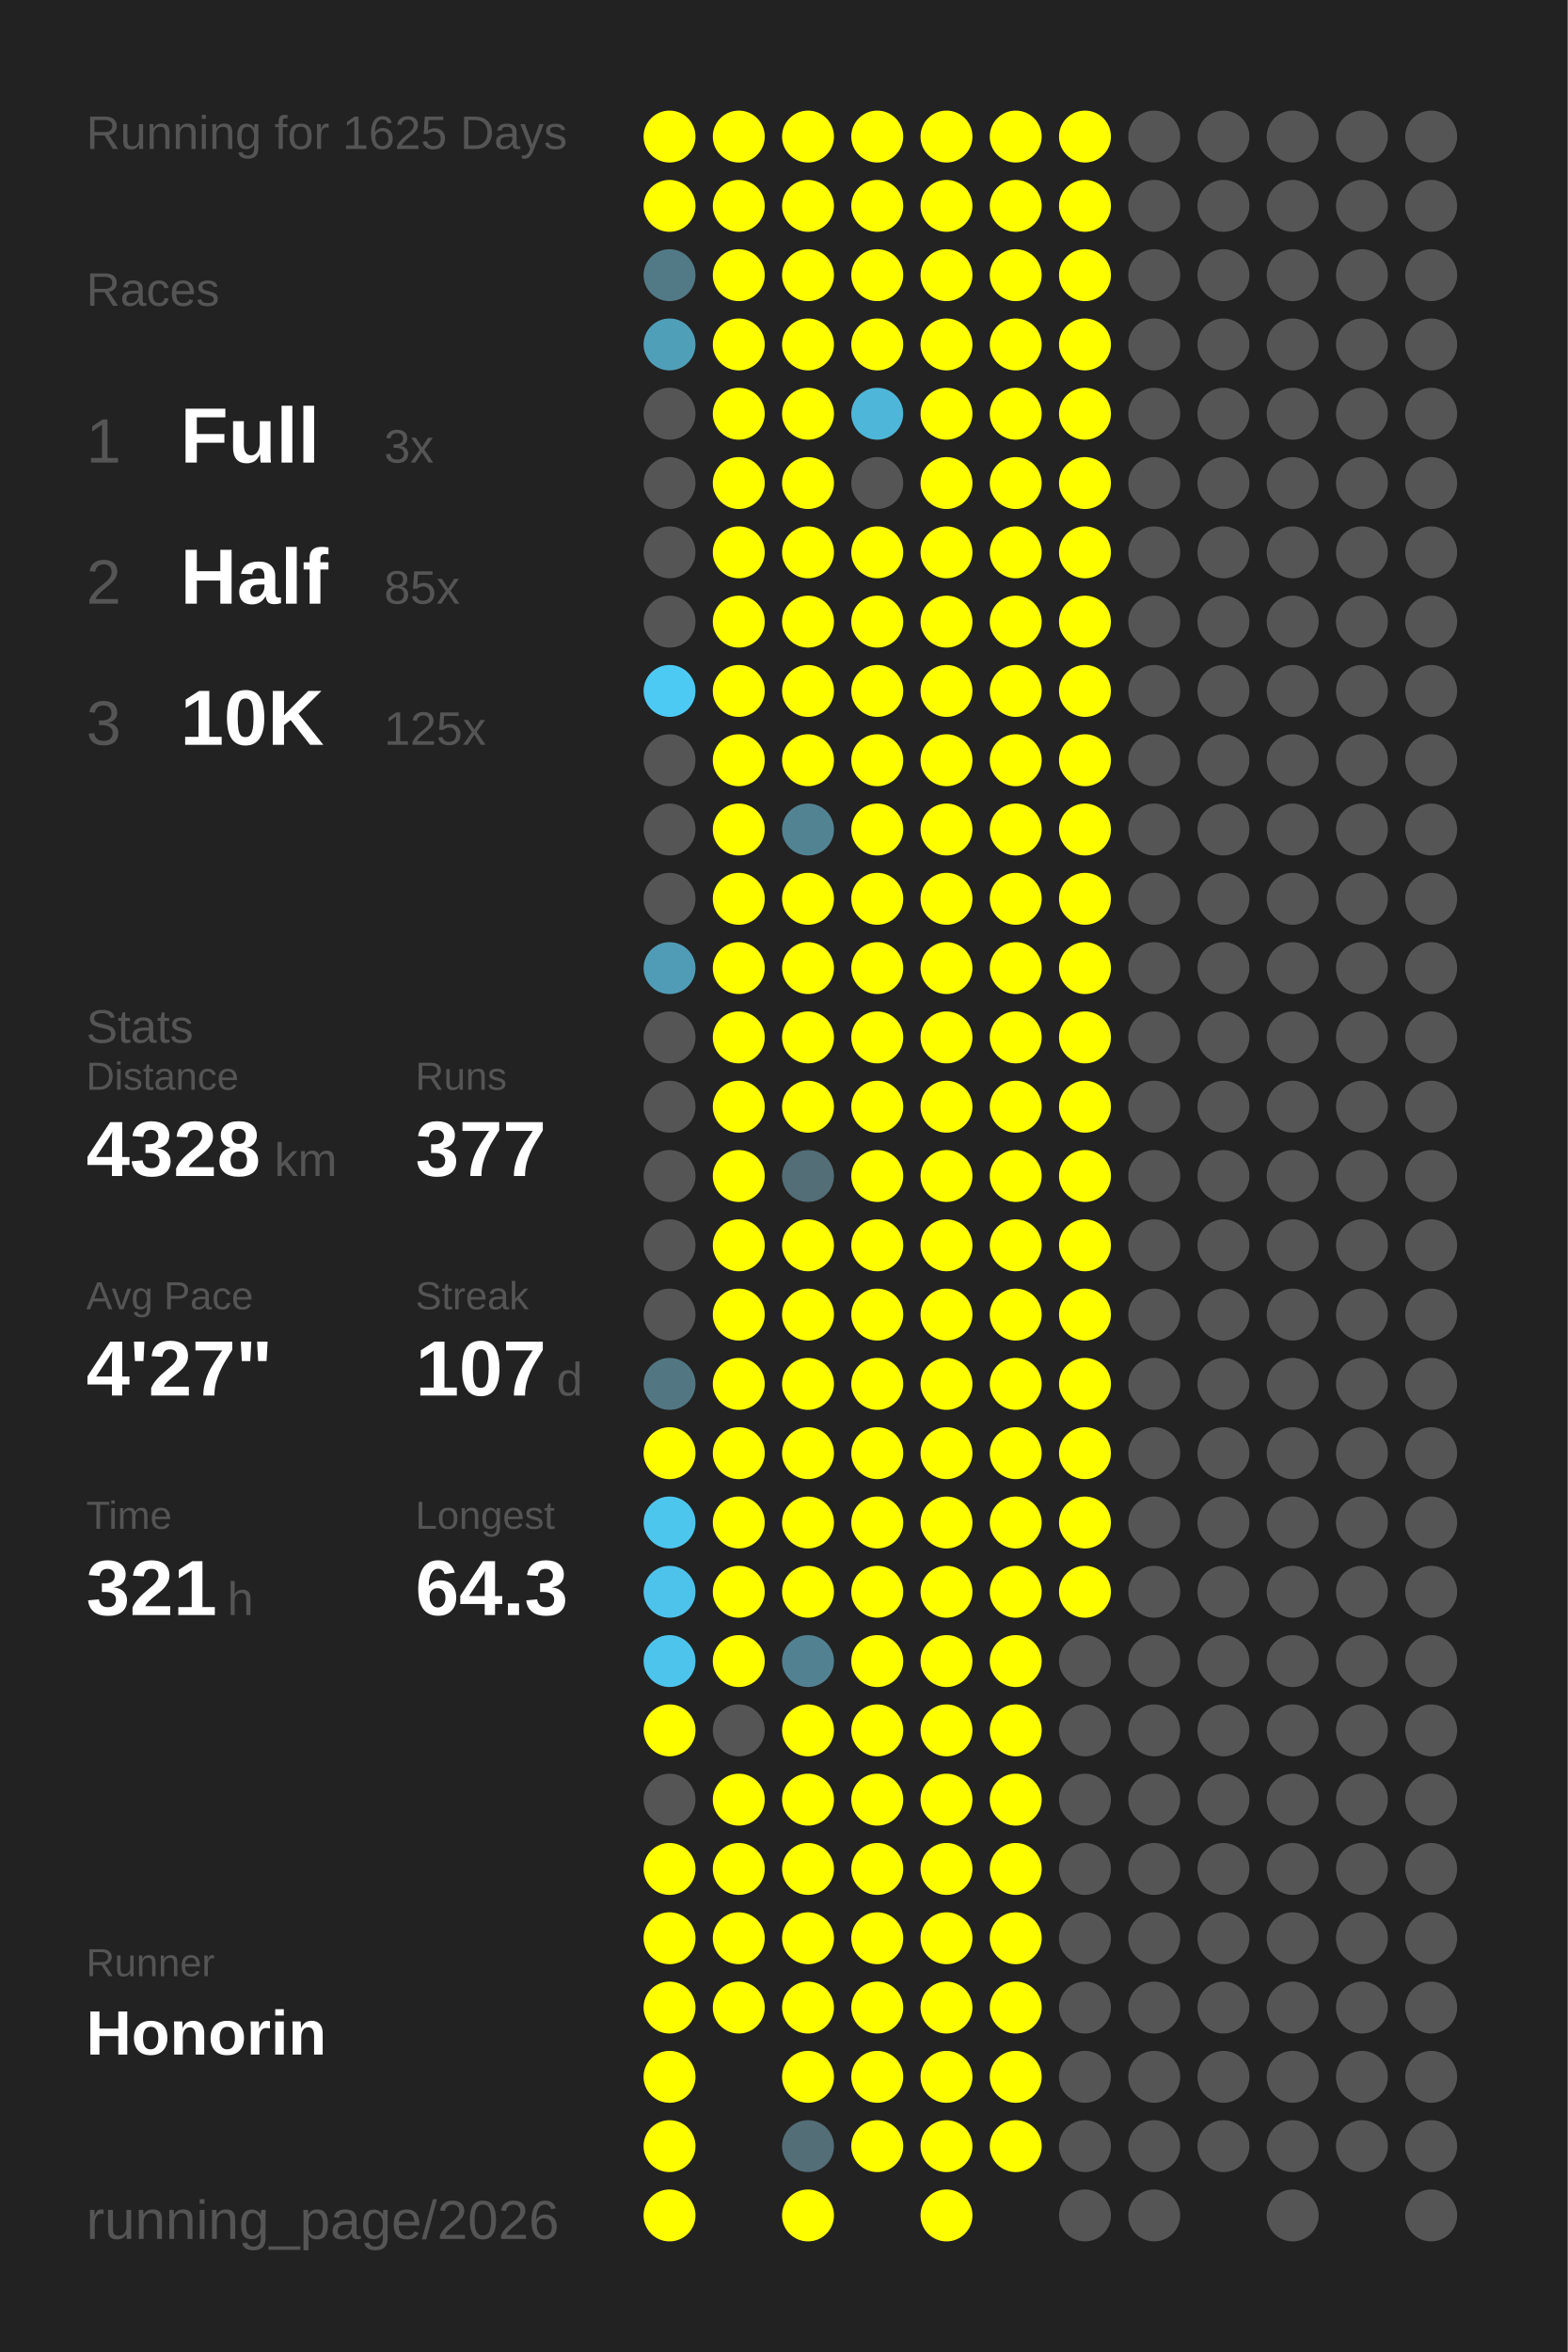
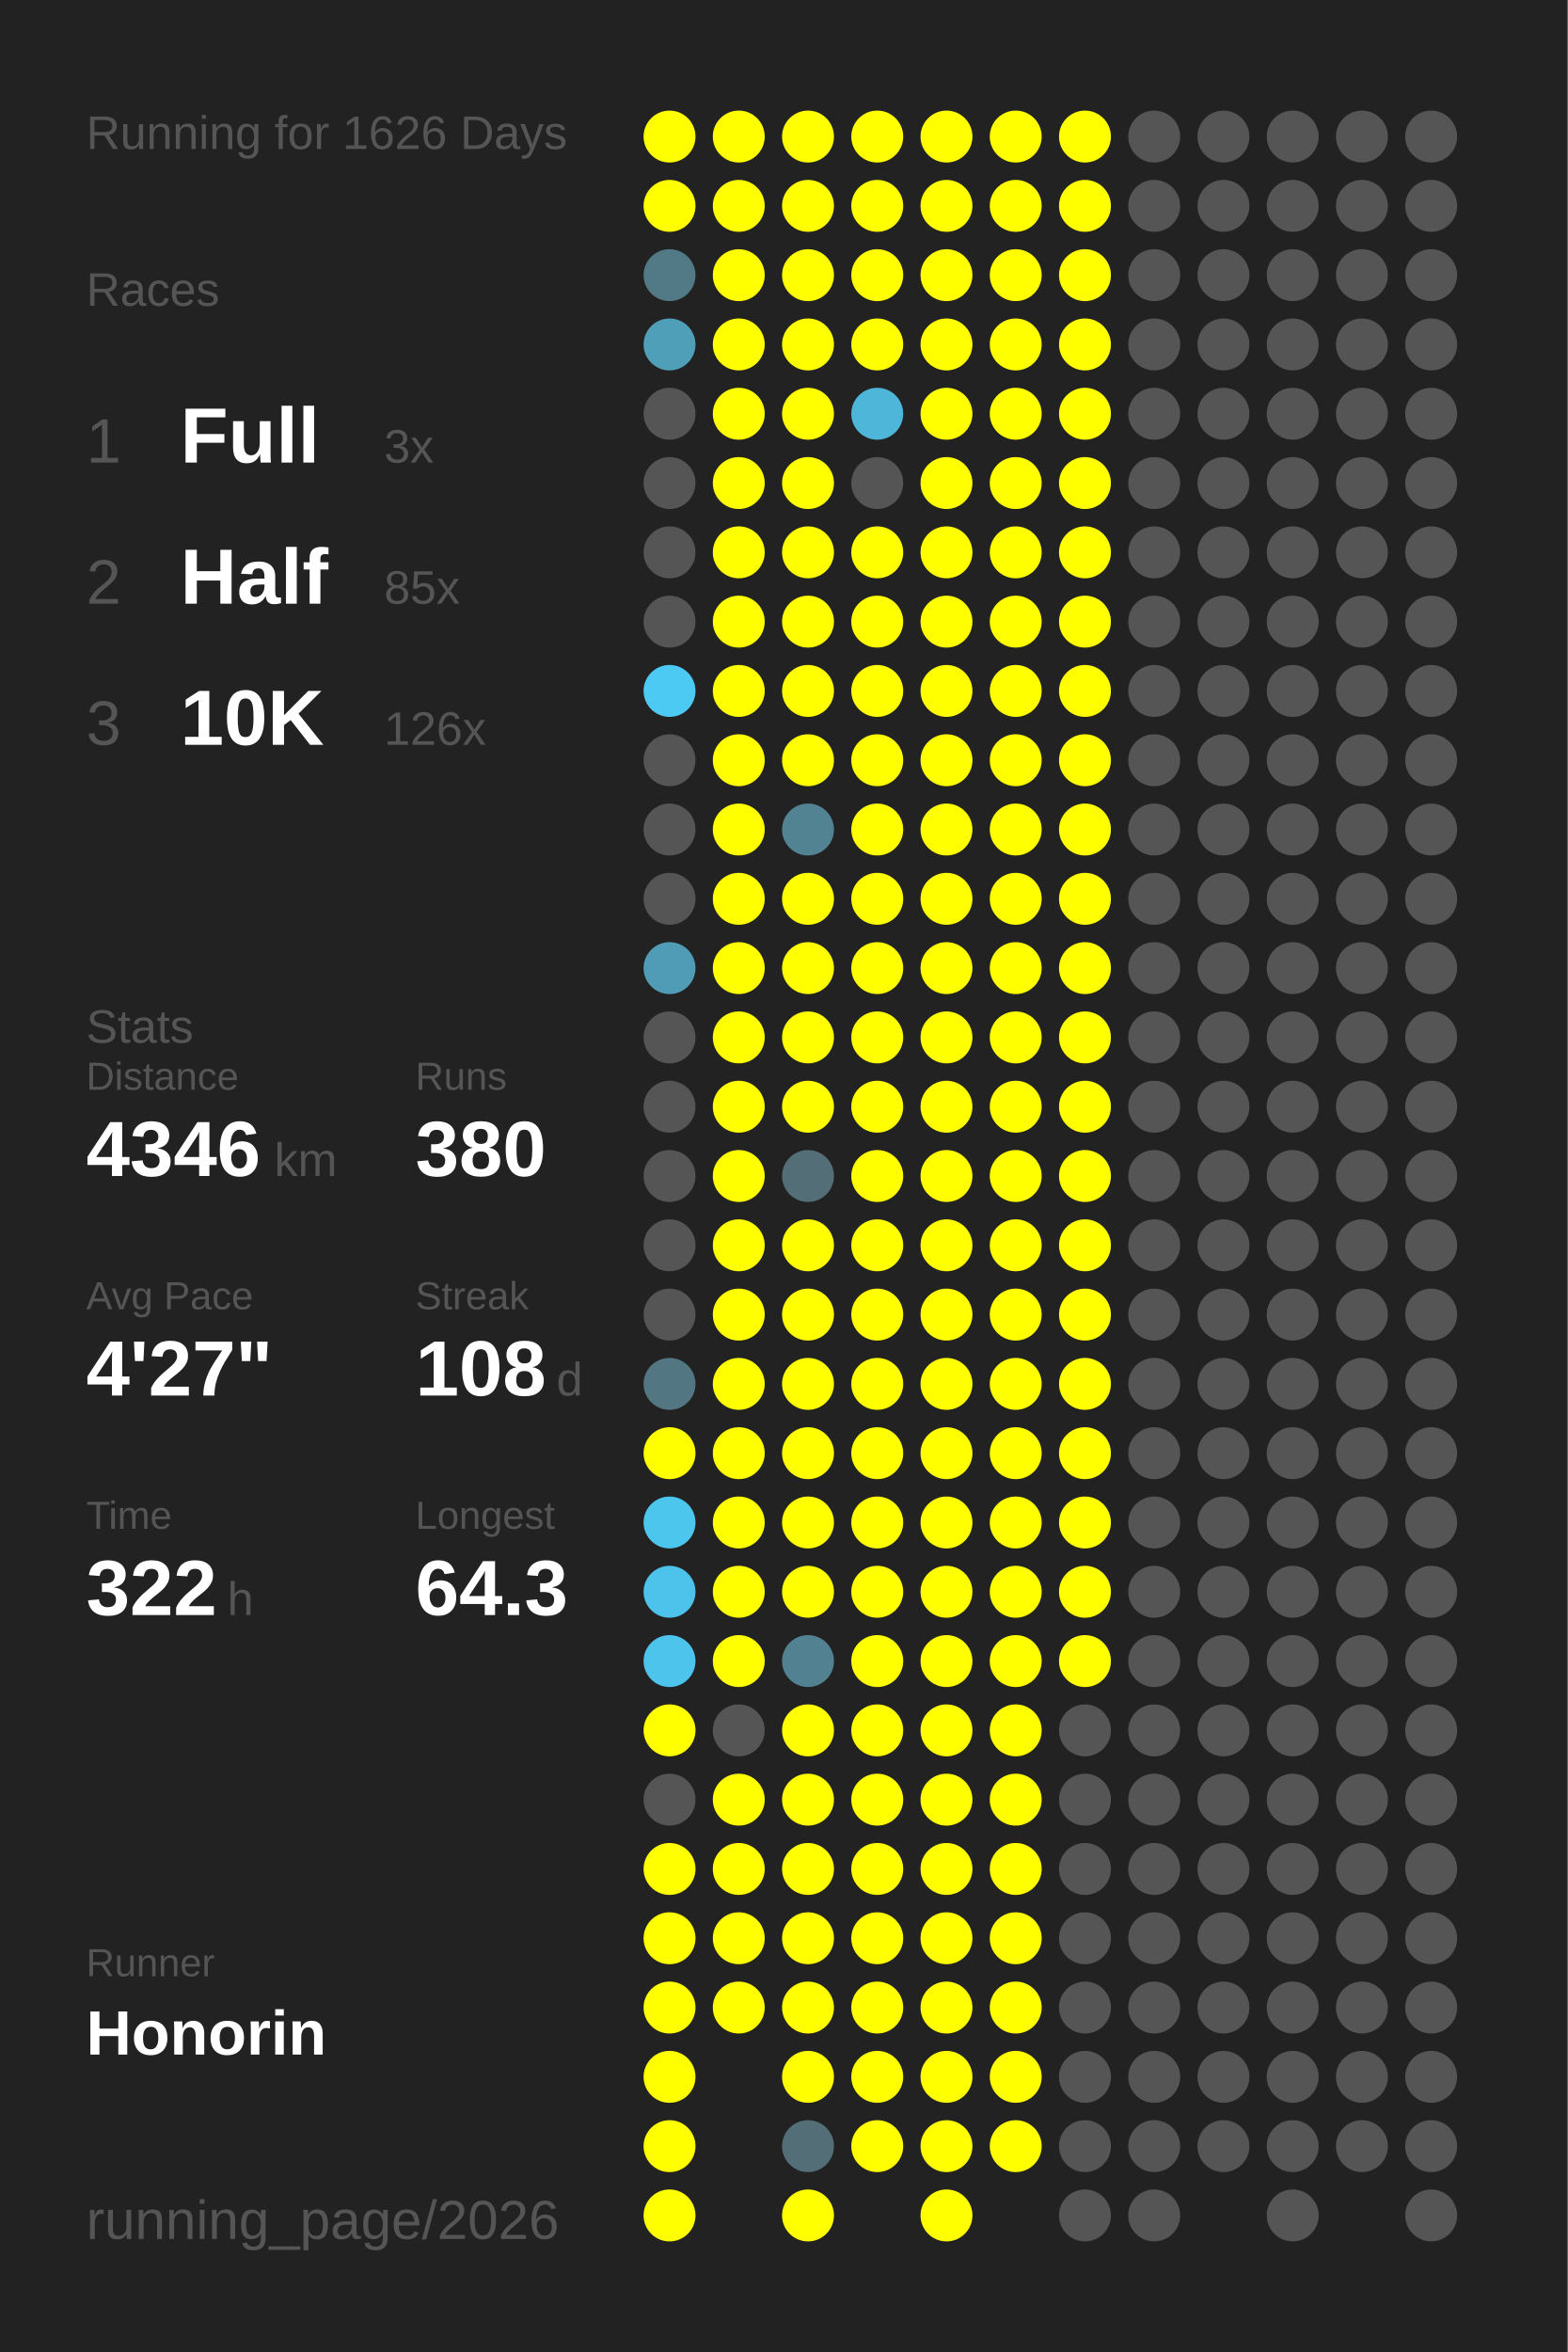
<svg xmlns="http://www.w3.org/2000/svg" baseProfile="full" height="300mm" version="1.1" viewBox="0,0,200,300" width="200mm">
  <defs />
  <rect fill="#222222" height="300" width="200" x="0" y="0" />
-   <text fill="#555555" style="font-size:6px; font-family:Arial;" x="11" y="19">Running for 1625 Days</text>
+   <text fill="#555555" style="font-size:6px; font-family:Arial;" x="11" y="19">Running for 1626 Days</text>
  <text fill="#555555" style="font-size:6px; font-family:Arial;" x="11" y="39">Races</text>
  <text fill="#555555" style="font-size:8px; font-family:Arial;" x="11" y="59">1</text>
  <text fill="#FFFFFF" style="font-size:10px; font-family:Arial; font-weight:bold;" x="23" y="59">Full</text>
  <text fill="#555555" style="font-size:6px; font-family:Arial;" x="49" y="59">3x</text>
  <text fill="#555555" style="font-size:8px; font-family:Arial;" x="11" y="77">2</text>
  <text fill="#FFFFFF" style="font-size:10px; font-family:Arial; font-weight:bold;" x="23" y="77">Half</text>
  <text fill="#555555" style="font-size:6px; font-family:Arial;" x="49" y="77">85x</text>
  <text fill="#555555" style="font-size:8px; font-family:Arial;" x="11" y="95">3</text>
  <text fill="#FFFFFF" style="font-size:10px; font-family:Arial; font-weight:bold;" x="23" y="95">10K</text>
-   <text fill="#555555" style="font-size:6px; font-family:Arial;" x="49" y="95">125x</text>
+   <text fill="#555555" style="font-size:6px; font-family:Arial;" x="49" y="95">126x</text>
  <text fill="#555555" style="font-size:6px; font-family:Arial;" x="11" y="133">Stats</text>
  <text fill="#555555" style="font-size:5px; font-family:Arial;" x="11" y="139">Distance</text>
-   <text fill="#FFFFFF" style="font-size:10px; font-family:Arial; font-weight:bold;" x="11" y="150">4328</text>
+   <text fill="#FFFFFF" style="font-size:10px; font-family:Arial; font-weight:bold;" x="11" y="150">4346</text>
  <text fill="#555555" style="font-size:6px; font-family:Arial;" x="35" y="150">km</text>
  <text fill="#555555" style="font-size:5px; font-family:Arial;" x="53" y="139">Runs</text>
-   <text fill="#FFFFFF" style="font-size:10px; font-family:Arial; font-weight:bold;" x="53" y="150">377</text>
+   <text fill="#FFFFFF" style="font-size:10px; font-family:Arial; font-weight:bold;" x="53" y="150">380</text>
  <text fill="#555555" style="font-size:5px; font-family:Arial;" x="11" y="167">Avg Pace</text>
  <text fill="#FFFFFF" style="font-size:10px; font-family:Arial; font-weight:bold;" x="11" y="178">4'27"</text>
  <text fill="#555555" style="font-size:5px; font-family:Arial;" x="53" y="167">Streak</text>
-   <text fill="#FFFFFF" style="font-size:10px; font-family:Arial; font-weight:bold;" x="53" y="178">107</text>
+   <text fill="#FFFFFF" style="font-size:10px; font-family:Arial; font-weight:bold;" x="53" y="178">108</text>
  <text fill="#555555" style="font-size:6px; font-family:Arial;" x="71" y="178">d</text>
  <text fill="#555555" style="font-size:5px; font-family:Arial;" x="11" y="195">Time</text>
-   <text fill="#FFFFFF" style="font-size:10px; font-family:Arial; font-weight:bold;" x="11" y="206">321</text>
+   <text fill="#FFFFFF" style="font-size:10px; font-family:Arial; font-weight:bold;" x="11" y="206">322</text>
  <text fill="#555555" style="font-size:6px; font-family:Arial;" x="29" y="206">h</text>
  <text fill="#555555" style="font-size:5px; font-family:Arial;" x="53" y="195">Longest</text>
  <text fill="#FFFFFF" style="font-size:10px; font-family:Arial; font-weight:bold;" x="53" y="206">64.3</text>
  <text fill="#555555" style="font-size:5px; font-family:Arial;" x="11" y="252.065">Runner</text>
  <text fill="#FFFFFF" style="font-size:8px; font-family:Arial; font-weight:bold;" x="11" y="262.065">Honorin</text>
  <text fill="#555555" style="font-size:7px; font-family:Arial;" x="11" y="285.581">running_page/2026</text>
  <circle cx="85.417" cy="17.419" fill="#FFFF00" r="3.312" />
  <circle cx="85.417" cy="26.258" fill="#FFFF00" r="3.312" />
  <circle cx="85.417" cy="35.097" fill="#527986" r="3.312" />
  <circle cx="85.417" cy="43.935" fill="#509fb9" r="3.312" />
  <circle cx="85.417" cy="52.774" fill="#555555" r="3.312" />
  <circle cx="85.417" cy="61.613" fill="#555555" r="3.312" />
  <circle cx="85.417" cy="70.452" fill="#555555" r="3.312" />
  <circle cx="85.417" cy="79.29" fill="#555555" r="3.312" />
  <circle cx="85.417" cy="88.129" fill="#4dcaf4" r="3.312" />
  <circle cx="85.417" cy="96.968" fill="#555555" r="3.312" />
  <circle cx="85.417" cy="105.806" fill="#555555" r="3.312" />
  <circle cx="85.417" cy="114.645" fill="#555555" r="3.312" />
  <circle cx="85.417" cy="123.484" fill="#509cb6" r="3.312" />
  <circle cx="85.417" cy="132.323" fill="#555555" r="3.312" />
  <circle cx="85.417" cy="141.161" fill="#555555" r="3.312" />
  <circle cx="85.417" cy="150" fill="#555555" r="3.312" />
  <circle cx="85.417" cy="158.839" fill="#555555" r="3.312" />
  <circle cx="85.417" cy="167.677" fill="#555555" r="3.312" />
  <circle cx="85.417" cy="176.516" fill="#527783" r="3.312" />
  <circle cx="85.417" cy="185.355" fill="#FFFF00" r="3.312" />
  <circle cx="85.417" cy="194.194" fill="#4dc6ee" r="3.312" />
  <circle cx="85.417" cy="203.032" fill="#4dc3eb" r="3.312" />
  <circle cx="85.417" cy="211.871" fill="#4dc4ec" r="3.312" />
  <circle cx="85.417" cy="220.71" fill="#FFFF00" r="3.312" />
  <circle cx="85.417" cy="229.548" fill="#555555" r="3.312" />
  <circle cx="85.417" cy="238.387" fill="#FFFF00" r="3.312" />
  <circle cx="85.417" cy="247.226" fill="#FFFF00" r="3.312" />
  <circle cx="85.417" cy="256.065" fill="#FFFF00" r="3.312" />
  <circle cx="85.417" cy="264.903" fill="#FFFF00" r="3.312" />
  <circle cx="85.417" cy="273.742" fill="#FFFF00" r="3.312" />
  <circle cx="85.417" cy="282.581" fill="#FFFF00" r="3.312" />
  <circle cx="94.25" cy="17.419" fill="#FFFF00" r="3.312" />
  <circle cx="94.25" cy="26.258" fill="#FFFF00" r="3.312" />
  <circle cx="94.25" cy="35.097" fill="#FFFF00" r="3.312" />
  <circle cx="94.25" cy="43.935" fill="#FFFF00" r="3.312" />
  <circle cx="94.25" cy="52.774" fill="#FFFF00" r="3.312" />
  <circle cx="94.25" cy="61.613" fill="#FFFF00" r="3.312" />
  <circle cx="94.25" cy="70.452" fill="#FFFF00" r="3.312" />
  <circle cx="94.25" cy="79.29" fill="#FFFF00" r="3.312" />
  <circle cx="94.25" cy="88.129" fill="#FFFF00" r="3.312" />
  <circle cx="94.25" cy="96.968" fill="#FFFF00" r="3.312" />
  <circle cx="94.25" cy="105.806" fill="#FFFF00" r="3.312" />
  <circle cx="94.25" cy="114.645" fill="#FFFF00" r="3.312" />
  <circle cx="94.25" cy="123.484" fill="#FFFF00" r="3.312" />
  <circle cx="94.25" cy="132.323" fill="#FFFF00" r="3.312" />
  <circle cx="94.25" cy="141.161" fill="#FFFF00" r="3.312" />
  <circle cx="94.25" cy="150" fill="#FFFF00" r="3.312" />
  <circle cx="94.25" cy="158.839" fill="#FFFF00" r="3.312" />
  <circle cx="94.25" cy="167.677" fill="#FFFF00" r="3.312" />
  <circle cx="94.25" cy="176.516" fill="#FFFF00" r="3.312" />
  <circle cx="94.25" cy="185.355" fill="#FFFF00" r="3.312" />
  <circle cx="94.25" cy="194.194" fill="#FFFF00" r="3.312" />
  <circle cx="94.25" cy="203.032" fill="#FFFF00" r="3.312" />
  <circle cx="94.25" cy="211.871" fill="#FFFF00" r="3.312" />
  <circle cx="94.25" cy="220.71" fill="#555555" r="3.312" />
  <circle cx="94.25" cy="229.548" fill="#FFFF00" r="3.312" />
  <circle cx="94.25" cy="238.387" fill="#FFFF00" r="3.312" />
  <circle cx="94.25" cy="247.226" fill="#FFFF00" r="3.312" />
  <circle cx="94.25" cy="256.065" fill="#FFFF00" r="3.312" />
  <circle cx="103.083" cy="17.419" fill="#FFFF00" r="3.312" />
  <circle cx="103.083" cy="26.258" fill="#FFFF00" r="3.312" />
  <circle cx="103.083" cy="35.097" fill="#FFFF00" r="3.312" />
  <circle cx="103.083" cy="43.935" fill="#FFFF00" r="3.312" />
  <circle cx="103.083" cy="52.774" fill="#FFFF00" r="3.312" />
  <circle cx="103.083" cy="61.613" fill="#FFFF00" r="3.312" />
  <circle cx="103.083" cy="70.452" fill="#FFFF00" r="3.312" />
  <circle cx="103.083" cy="79.29" fill="#FFFF00" r="3.312" />
  <circle cx="103.083" cy="88.129" fill="#FFFF00" r="3.312" />
  <circle cx="103.083" cy="96.968" fill="#FFFF00" r="3.312" />
  <circle cx="103.083" cy="105.806" fill="#528393" r="3.312" />
  <circle cx="103.083" cy="114.645" fill="#FFFF00" r="3.312" />
  <circle cx="103.083" cy="123.484" fill="#FFFF00" r="3.312" />
  <circle cx="103.083" cy="132.323" fill="#FFFF00" r="3.312" />
  <circle cx="103.083" cy="141.161" fill="#FFFF00" r="3.312" />
  <circle cx="103.083" cy="150" fill="#536e77" r="3.312" />
  <circle cx="103.083" cy="158.839" fill="#FFFF00" r="3.312" />
  <circle cx="103.083" cy="167.677" fill="#FFFF00" r="3.312" />
  <circle cx="103.083" cy="176.516" fill="#FFFF00" r="3.312" />
  <circle cx="103.083" cy="185.355" fill="#FFFF00" r="3.312" />
  <circle cx="103.083" cy="194.194" fill="#FFFF00" r="3.312" />
  <circle cx="103.083" cy="203.032" fill="#FFFF00" r="3.312" />
  <circle cx="103.083" cy="211.871" fill="#528191" r="3.312" />
  <circle cx="103.083" cy="220.71" fill="#FFFF00" r="3.312" />
  <circle cx="103.083" cy="229.548" fill="#FFFF00" r="3.312" />
  <circle cx="103.083" cy="238.387" fill="#FFFF00" r="3.312" />
  <circle cx="103.083" cy="247.226" fill="#FFFF00" r="3.312" />
  <circle cx="103.083" cy="256.065" fill="#FFFF00" r="3.312" />
  <circle cx="103.083" cy="264.903" fill="#FFFF00" r="3.312" />
  <circle cx="103.083" cy="273.742" fill="#536e77" r="3.312" />
  <circle cx="103.083" cy="282.581" fill="#FFFF00" r="3.312" />
  <circle cx="111.917" cy="17.419" fill="#FFFF00" r="3.312" />
  <circle cx="111.917" cy="26.258" fill="#FFFF00" r="3.312" />
  <circle cx="111.917" cy="35.097" fill="#FFFF00" r="3.312" />
  <circle cx="111.917" cy="43.935" fill="#FFFF00" r="3.312" />
  <circle cx="111.917" cy="52.774" fill="#4eb6d9" r="3.312" />
  <circle cx="111.917" cy="61.613" fill="#555555" r="3.312" />
  <circle cx="111.917" cy="70.452" fill="#FFFF00" r="3.312" />
  <circle cx="111.917" cy="79.29" fill="#FFFF00" r="3.312" />
  <circle cx="111.917" cy="88.129" fill="#FFFF00" r="3.312" />
  <circle cx="111.917" cy="96.968" fill="#FFFF00" r="3.312" />
  <circle cx="111.917" cy="105.806" fill="#FFFF00" r="3.312" />
  <circle cx="111.917" cy="114.645" fill="#FFFF00" r="3.312" />
  <circle cx="111.917" cy="123.484" fill="#FFFF00" r="3.312" />
  <circle cx="111.917" cy="132.323" fill="#FFFF00" r="3.312" />
  <circle cx="111.917" cy="141.161" fill="#FFFF00" r="3.312" />
  <circle cx="111.917" cy="150" fill="#FFFF00" r="3.312" />
  <circle cx="111.917" cy="158.839" fill="#FFFF00" r="3.312" />
  <circle cx="111.917" cy="167.677" fill="#FFFF00" r="3.312" />
  <circle cx="111.917" cy="176.516" fill="#FFFF00" r="3.312" />
  <circle cx="111.917" cy="185.355" fill="#FFFF00" r="3.312" />
  <circle cx="111.917" cy="194.194" fill="#FFFF00" r="3.312" />
  <circle cx="111.917" cy="203.032" fill="#FFFF00" r="3.312" />
  <circle cx="111.917" cy="211.871" fill="#FFFF00" r="3.312" />
  <circle cx="111.917" cy="220.71" fill="#FFFF00" r="3.312" />
  <circle cx="111.917" cy="229.548" fill="#FFFF00" r="3.312" />
  <circle cx="111.917" cy="238.387" fill="#FFFF00" r="3.312" />
  <circle cx="111.917" cy="247.226" fill="#FFFF00" r="3.312" />
  <circle cx="111.917" cy="256.065" fill="#FFFF00" r="3.312" />
  <circle cx="111.917" cy="264.903" fill="#FFFF00" r="3.312" />
  <circle cx="111.917" cy="273.742" fill="#FFFF00" r="3.312" />
  <circle cx="120.75" cy="17.419" fill="#FFFF00" r="3.312" />
  <circle cx="120.75" cy="26.258" fill="#FFFF00" r="3.312" />
  <circle cx="120.75" cy="35.097" fill="#FFFF00" r="3.312" />
  <circle cx="120.75" cy="43.935" fill="#FFFF00" r="3.312" />
  <circle cx="120.75" cy="52.774" fill="#FFFF00" r="3.312" />
  <circle cx="120.75" cy="61.613" fill="#FFFF00" r="3.312" />
  <circle cx="120.75" cy="70.452" fill="#FFFF00" r="3.312" />
  <circle cx="120.75" cy="79.29" fill="#FFFF00" r="3.312" />
  <circle cx="120.75" cy="88.129" fill="#FFFF00" r="3.312" />
  <circle cx="120.75" cy="96.968" fill="#FFFF00" r="3.312" />
  <circle cx="120.75" cy="105.806" fill="#FFFF00" r="3.312" />
  <circle cx="120.75" cy="114.645" fill="#FFFF00" r="3.312" />
  <circle cx="120.75" cy="123.484" fill="#FFFF00" r="3.312" />
  <circle cx="120.75" cy="132.323" fill="#FFFF00" r="3.312" />
  <circle cx="120.75" cy="141.161" fill="#FFFF00" r="3.312" />
  <circle cx="120.75" cy="150" fill="#FFFF00" r="3.312" />
  <circle cx="120.75" cy="158.839" fill="#FFFF00" r="3.312" />
  <circle cx="120.75" cy="167.677" fill="#FFFF00" r="3.312" />
  <circle cx="120.75" cy="176.516" fill="#FFFF00" r="3.312" />
  <circle cx="120.75" cy="185.355" fill="#FFFF00" r="3.312" />
  <circle cx="120.75" cy="194.194" fill="#FFFF00" r="3.312" />
  <circle cx="120.75" cy="203.032" fill="#FFFF00" r="3.312" />
  <circle cx="120.75" cy="211.871" fill="#FFFF00" r="3.312" />
  <circle cx="120.75" cy="220.71" fill="#FFFF00" r="3.312" />
  <circle cx="120.75" cy="229.548" fill="#FFFF00" r="3.312" />
  <circle cx="120.75" cy="238.387" fill="#FFFF00" r="3.312" />
  <circle cx="120.75" cy="247.226" fill="#FFFF00" r="3.312" />
  <circle cx="120.75" cy="256.065" fill="#FFFF00" r="3.312" />
  <circle cx="120.75" cy="264.903" fill="#FFFF00" r="3.312" />
  <circle cx="120.75" cy="273.742" fill="#FFFF00" r="3.312" />
  <circle cx="120.75" cy="282.581" fill="#FFFF00" r="3.312" />
  <circle cx="129.583" cy="17.419" fill="#FFFF00" r="3.312" />
  <circle cx="129.583" cy="26.258" fill="#FFFF00" r="3.312" />
  <circle cx="129.583" cy="35.097" fill="#FFFF00" r="3.312" />
  <circle cx="129.583" cy="43.935" fill="#FFFF00" r="3.312" />
  <circle cx="129.583" cy="52.774" fill="#FFFF00" r="3.312" />
  <circle cx="129.583" cy="61.613" fill="#FFFF00" r="3.312" />
  <circle cx="129.583" cy="70.452" fill="#FFFF00" r="3.312" />
  <circle cx="129.583" cy="79.29" fill="#FFFF00" r="3.312" />
  <circle cx="129.583" cy="88.129" fill="#FFFF00" r="3.312" />
  <circle cx="129.583" cy="96.968" fill="#FFFF00" r="3.312" />
  <circle cx="129.583" cy="105.806" fill="#FFFF00" r="3.312" />
  <circle cx="129.583" cy="114.645" fill="#FFFF00" r="3.312" />
  <circle cx="129.583" cy="123.484" fill="#FFFF00" r="3.312" />
  <circle cx="129.583" cy="132.323" fill="#FFFF00" r="3.312" />
  <circle cx="129.583" cy="141.161" fill="#FFFF00" r="3.312" />
  <circle cx="129.583" cy="150" fill="#FFFF00" r="3.312" />
  <circle cx="129.583" cy="158.839" fill="#FFFF00" r="3.312" />
  <circle cx="129.583" cy="167.677" fill="#FFFF00" r="3.312" />
  <circle cx="129.583" cy="176.516" fill="#FFFF00" r="3.312" />
  <circle cx="129.583" cy="185.355" fill="#FFFF00" r="3.312" />
  <circle cx="129.583" cy="194.194" fill="#FFFF00" r="3.312" />
  <circle cx="129.583" cy="203.032" fill="#FFFF00" r="3.312" />
  <circle cx="129.583" cy="211.871" fill="#FFFF00" r="3.312" />
  <circle cx="129.583" cy="220.71" fill="#FFFF00" r="3.312" />
  <circle cx="129.583" cy="229.548" fill="#FFFF00" r="3.312" />
  <circle cx="129.583" cy="238.387" fill="#FFFF00" r="3.312" />
  <circle cx="129.583" cy="247.226" fill="#FFFF00" r="3.312" />
  <circle cx="129.583" cy="256.065" fill="#FFFF00" r="3.312" />
  <circle cx="129.583" cy="264.903" fill="#FFFF00" r="3.312" />
  <circle cx="129.583" cy="273.742" fill="#FFFF00" r="3.312" />
  <circle cx="138.417" cy="17.419" fill="#FFFF00" r="3.312" />
  <circle cx="138.417" cy="26.258" fill="#FFFF00" r="3.312" />
  <circle cx="138.417" cy="35.097" fill="#FFFF00" r="3.312" />
  <circle cx="138.417" cy="43.935" fill="#FFFF00" r="3.312" />
  <circle cx="138.417" cy="52.774" fill="#FFFF00" r="3.312" />
  <circle cx="138.417" cy="61.613" fill="#FFFF00" r="3.312" />
  <circle cx="138.417" cy="70.452" fill="#FFFF00" r="3.312" />
  <circle cx="138.417" cy="79.29" fill="#FFFF00" r="3.312" />
  <circle cx="138.417" cy="88.129" fill="#FFFF00" r="3.312" />
  <circle cx="138.417" cy="96.968" fill="#FFFF00" r="3.312" />
  <circle cx="138.417" cy="105.806" fill="#FFFF00" r="3.312" />
  <circle cx="138.417" cy="114.645" fill="#FFFF00" r="3.312" />
  <circle cx="138.417" cy="123.484" fill="#FFFF00" r="3.312" />
  <circle cx="138.417" cy="132.323" fill="#FFFF00" r="3.312" />
  <circle cx="138.417" cy="141.161" fill="#FFFF00" r="3.312" />
  <circle cx="138.417" cy="150" fill="#FFFF00" r="3.312" />
  <circle cx="138.417" cy="158.839" fill="#FFFF00" r="3.312" />
  <circle cx="138.417" cy="167.677" fill="#FFFF00" r="3.312" />
  <circle cx="138.417" cy="176.516" fill="#FFFF00" r="3.312" />
  <circle cx="138.417" cy="185.355" fill="#FFFF00" r="3.312" />
  <circle cx="138.417" cy="194.194" fill="#FFFF00" r="3.312" />
  <circle cx="138.417" cy="203.032" fill="#FFFF00" r="3.312" />
-   <circle cx="138.417" cy="211.871" fill="#555555" r="3.312" />
+   <circle cx="138.417" cy="211.871" fill="#FFFF00" r="3.312" />
  <circle cx="138.417" cy="220.71" fill="#555555" r="3.312" />
  <circle cx="138.417" cy="229.548" fill="#555555" r="3.312" />
  <circle cx="138.417" cy="238.387" fill="#555555" r="3.312" />
  <circle cx="138.417" cy="247.226" fill="#555555" r="3.312" />
  <circle cx="138.417" cy="256.065" fill="#555555" r="3.312" />
  <circle cx="138.417" cy="264.903" fill="#555555" r="3.312" />
  <circle cx="138.417" cy="273.742" fill="#555555" r="3.312" />
  <circle cx="138.417" cy="282.581" fill="#555555" r="3.312" />
  <circle cx="147.25" cy="17.419" fill="#555555" r="3.312" />
  <circle cx="147.25" cy="26.258" fill="#555555" r="3.312" />
  <circle cx="147.25" cy="35.097" fill="#555555" r="3.312" />
  <circle cx="147.25" cy="43.935" fill="#555555" r="3.312" />
  <circle cx="147.25" cy="52.774" fill="#555555" r="3.312" />
  <circle cx="147.25" cy="61.613" fill="#555555" r="3.312" />
  <circle cx="147.25" cy="70.452" fill="#555555" r="3.312" />
  <circle cx="147.25" cy="79.29" fill="#555555" r="3.312" />
  <circle cx="147.25" cy="88.129" fill="#555555" r="3.312" />
  <circle cx="147.25" cy="96.968" fill="#555555" r="3.312" />
  <circle cx="147.25" cy="105.806" fill="#555555" r="3.312" />
  <circle cx="147.25" cy="114.645" fill="#555555" r="3.312" />
  <circle cx="147.25" cy="123.484" fill="#555555" r="3.312" />
  <circle cx="147.25" cy="132.323" fill="#555555" r="3.312" />
  <circle cx="147.25" cy="141.161" fill="#555555" r="3.312" />
  <circle cx="147.25" cy="150" fill="#555555" r="3.312" />
  <circle cx="147.25" cy="158.839" fill="#555555" r="3.312" />
  <circle cx="147.25" cy="167.677" fill="#555555" r="3.312" />
  <circle cx="147.25" cy="176.516" fill="#555555" r="3.312" />
  <circle cx="147.25" cy="185.355" fill="#555555" r="3.312" />
  <circle cx="147.25" cy="194.194" fill="#555555" r="3.312" />
  <circle cx="147.25" cy="203.032" fill="#555555" r="3.312" />
  <circle cx="147.25" cy="211.871" fill="#555555" r="3.312" />
  <circle cx="147.25" cy="220.71" fill="#555555" r="3.312" />
  <circle cx="147.25" cy="229.548" fill="#555555" r="3.312" />
  <circle cx="147.25" cy="238.387" fill="#555555" r="3.312" />
  <circle cx="147.25" cy="247.226" fill="#555555" r="3.312" />
  <circle cx="147.25" cy="256.065" fill="#555555" r="3.312" />
  <circle cx="147.25" cy="264.903" fill="#555555" r="3.312" />
  <circle cx="147.25" cy="273.742" fill="#555555" r="3.312" />
  <circle cx="147.25" cy="282.581" fill="#555555" r="3.312" />
  <circle cx="156.083" cy="17.419" fill="#555555" r="3.312" />
  <circle cx="156.083" cy="26.258" fill="#555555" r="3.312" />
  <circle cx="156.083" cy="35.097" fill="#555555" r="3.312" />
  <circle cx="156.083" cy="43.935" fill="#555555" r="3.312" />
  <circle cx="156.083" cy="52.774" fill="#555555" r="3.312" />
  <circle cx="156.083" cy="61.613" fill="#555555" r="3.312" />
  <circle cx="156.083" cy="70.452" fill="#555555" r="3.312" />
  <circle cx="156.083" cy="79.29" fill="#555555" r="3.312" />
  <circle cx="156.083" cy="88.129" fill="#555555" r="3.312" />
  <circle cx="156.083" cy="96.968" fill="#555555" r="3.312" />
  <circle cx="156.083" cy="105.806" fill="#555555" r="3.312" />
  <circle cx="156.083" cy="114.645" fill="#555555" r="3.312" />
  <circle cx="156.083" cy="123.484" fill="#555555" r="3.312" />
  <circle cx="156.083" cy="132.323" fill="#555555" r="3.312" />
  <circle cx="156.083" cy="141.161" fill="#555555" r="3.312" />
  <circle cx="156.083" cy="150" fill="#555555" r="3.312" />
  <circle cx="156.083" cy="158.839" fill="#555555" r="3.312" />
  <circle cx="156.083" cy="167.677" fill="#555555" r="3.312" />
  <circle cx="156.083" cy="176.516" fill="#555555" r="3.312" />
  <circle cx="156.083" cy="185.355" fill="#555555" r="3.312" />
  <circle cx="156.083" cy="194.194" fill="#555555" r="3.312" />
  <circle cx="156.083" cy="203.032" fill="#555555" r="3.312" />
  <circle cx="156.083" cy="211.871" fill="#555555" r="3.312" />
  <circle cx="156.083" cy="220.71" fill="#555555" r="3.312" />
  <circle cx="156.083" cy="229.548" fill="#555555" r="3.312" />
  <circle cx="156.083" cy="238.387" fill="#555555" r="3.312" />
  <circle cx="156.083" cy="247.226" fill="#555555" r="3.312" />
  <circle cx="156.083" cy="256.065" fill="#555555" r="3.312" />
  <circle cx="156.083" cy="264.903" fill="#555555" r="3.312" />
  <circle cx="156.083" cy="273.742" fill="#555555" r="3.312" />
  <circle cx="164.917" cy="17.419" fill="#555555" r="3.312" />
  <circle cx="164.917" cy="26.258" fill="#555555" r="3.312" />
  <circle cx="164.917" cy="35.097" fill="#555555" r="3.312" />
  <circle cx="164.917" cy="43.935" fill="#555555" r="3.312" />
  <circle cx="164.917" cy="52.774" fill="#555555" r="3.312" />
  <circle cx="164.917" cy="61.613" fill="#555555" r="3.312" />
  <circle cx="164.917" cy="70.452" fill="#555555" r="3.312" />
  <circle cx="164.917" cy="79.29" fill="#555555" r="3.312" />
  <circle cx="164.917" cy="88.129" fill="#555555" r="3.312" />
  <circle cx="164.917" cy="96.968" fill="#555555" r="3.312" />
  <circle cx="164.917" cy="105.806" fill="#555555" r="3.312" />
  <circle cx="164.917" cy="114.645" fill="#555555" r="3.312" />
  <circle cx="164.917" cy="123.484" fill="#555555" r="3.312" />
  <circle cx="164.917" cy="132.323" fill="#555555" r="3.312" />
  <circle cx="164.917" cy="141.161" fill="#555555" r="3.312" />
  <circle cx="164.917" cy="150" fill="#555555" r="3.312" />
  <circle cx="164.917" cy="158.839" fill="#555555" r="3.312" />
  <circle cx="164.917" cy="167.677" fill="#555555" r="3.312" />
  <circle cx="164.917" cy="176.516" fill="#555555" r="3.312" />
  <circle cx="164.917" cy="185.355" fill="#555555" r="3.312" />
  <circle cx="164.917" cy="194.194" fill="#555555" r="3.312" />
  <circle cx="164.917" cy="203.032" fill="#555555" r="3.312" />
  <circle cx="164.917" cy="211.871" fill="#555555" r="3.312" />
  <circle cx="164.917" cy="220.71" fill="#555555" r="3.312" />
  <circle cx="164.917" cy="229.548" fill="#555555" r="3.312" />
  <circle cx="164.917" cy="238.387" fill="#555555" r="3.312" />
  <circle cx="164.917" cy="247.226" fill="#555555" r="3.312" />
  <circle cx="164.917" cy="256.065" fill="#555555" r="3.312" />
  <circle cx="164.917" cy="264.903" fill="#555555" r="3.312" />
  <circle cx="164.917" cy="273.742" fill="#555555" r="3.312" />
  <circle cx="164.917" cy="282.581" fill="#555555" r="3.312" />
  <circle cx="173.75" cy="17.419" fill="#555555" r="3.312" />
  <circle cx="173.75" cy="26.258" fill="#555555" r="3.312" />
  <circle cx="173.75" cy="35.097" fill="#555555" r="3.312" />
  <circle cx="173.75" cy="43.935" fill="#555555" r="3.312" />
  <circle cx="173.75" cy="52.774" fill="#555555" r="3.312" />
  <circle cx="173.75" cy="61.613" fill="#555555" r="3.312" />
  <circle cx="173.75" cy="70.452" fill="#555555" r="3.312" />
  <circle cx="173.75" cy="79.29" fill="#555555" r="3.312" />
  <circle cx="173.75" cy="88.129" fill="#555555" r="3.312" />
  <circle cx="173.75" cy="96.968" fill="#555555" r="3.312" />
  <circle cx="173.75" cy="105.806" fill="#555555" r="3.312" />
  <circle cx="173.75" cy="114.645" fill="#555555" r="3.312" />
  <circle cx="173.75" cy="123.484" fill="#555555" r="3.312" />
  <circle cx="173.75" cy="132.323" fill="#555555" r="3.312" />
  <circle cx="173.75" cy="141.161" fill="#555555" r="3.312" />
  <circle cx="173.75" cy="150" fill="#555555" r="3.312" />
  <circle cx="173.75" cy="158.839" fill="#555555" r="3.312" />
  <circle cx="173.75" cy="167.677" fill="#555555" r="3.312" />
  <circle cx="173.75" cy="176.516" fill="#555555" r="3.312" />
  <circle cx="173.75" cy="185.355" fill="#555555" r="3.312" />
  <circle cx="173.75" cy="194.194" fill="#555555" r="3.312" />
  <circle cx="173.75" cy="203.032" fill="#555555" r="3.312" />
  <circle cx="173.75" cy="211.871" fill="#555555" r="3.312" />
  <circle cx="173.75" cy="220.71" fill="#555555" r="3.312" />
  <circle cx="173.75" cy="229.548" fill="#555555" r="3.312" />
  <circle cx="173.75" cy="238.387" fill="#555555" r="3.312" />
  <circle cx="173.75" cy="247.226" fill="#555555" r="3.312" />
  <circle cx="173.75" cy="256.065" fill="#555555" r="3.312" />
  <circle cx="173.75" cy="264.903" fill="#555555" r="3.312" />
  <circle cx="173.75" cy="273.742" fill="#555555" r="3.312" />
  <circle cx="182.583" cy="17.419" fill="#555555" r="3.312" />
  <circle cx="182.583" cy="26.258" fill="#555555" r="3.312" />
  <circle cx="182.583" cy="35.097" fill="#555555" r="3.312" />
  <circle cx="182.583" cy="43.935" fill="#555555" r="3.312" />
  <circle cx="182.583" cy="52.774" fill="#555555" r="3.312" />
  <circle cx="182.583" cy="61.613" fill="#555555" r="3.312" />
  <circle cx="182.583" cy="70.452" fill="#555555" r="3.312" />
  <circle cx="182.583" cy="79.29" fill="#555555" r="3.312" />
  <circle cx="182.583" cy="88.129" fill="#555555" r="3.312" />
  <circle cx="182.583" cy="96.968" fill="#555555" r="3.312" />
  <circle cx="182.583" cy="105.806" fill="#555555" r="3.312" />
  <circle cx="182.583" cy="114.645" fill="#555555" r="3.312" />
  <circle cx="182.583" cy="123.484" fill="#555555" r="3.312" />
  <circle cx="182.583" cy="132.323" fill="#555555" r="3.312" />
  <circle cx="182.583" cy="141.161" fill="#555555" r="3.312" />
  <circle cx="182.583" cy="150" fill="#555555" r="3.312" />
  <circle cx="182.583" cy="158.839" fill="#555555" r="3.312" />
  <circle cx="182.583" cy="167.677" fill="#555555" r="3.312" />
  <circle cx="182.583" cy="176.516" fill="#555555" r="3.312" />
  <circle cx="182.583" cy="185.355" fill="#555555" r="3.312" />
  <circle cx="182.583" cy="194.194" fill="#555555" r="3.312" />
  <circle cx="182.583" cy="203.032" fill="#555555" r="3.312" />
  <circle cx="182.583" cy="211.871" fill="#555555" r="3.312" />
  <circle cx="182.583" cy="220.71" fill="#555555" r="3.312" />
  <circle cx="182.583" cy="229.548" fill="#555555" r="3.312" />
  <circle cx="182.583" cy="238.387" fill="#555555" r="3.312" />
  <circle cx="182.583" cy="247.226" fill="#555555" r="3.312" />
  <circle cx="182.583" cy="256.065" fill="#555555" r="3.312" />
  <circle cx="182.583" cy="264.903" fill="#555555" r="3.312" />
  <circle cx="182.583" cy="273.742" fill="#555555" r="3.312" />
  <circle cx="182.583" cy="282.581" fill="#555555" r="3.312" />
</svg>
